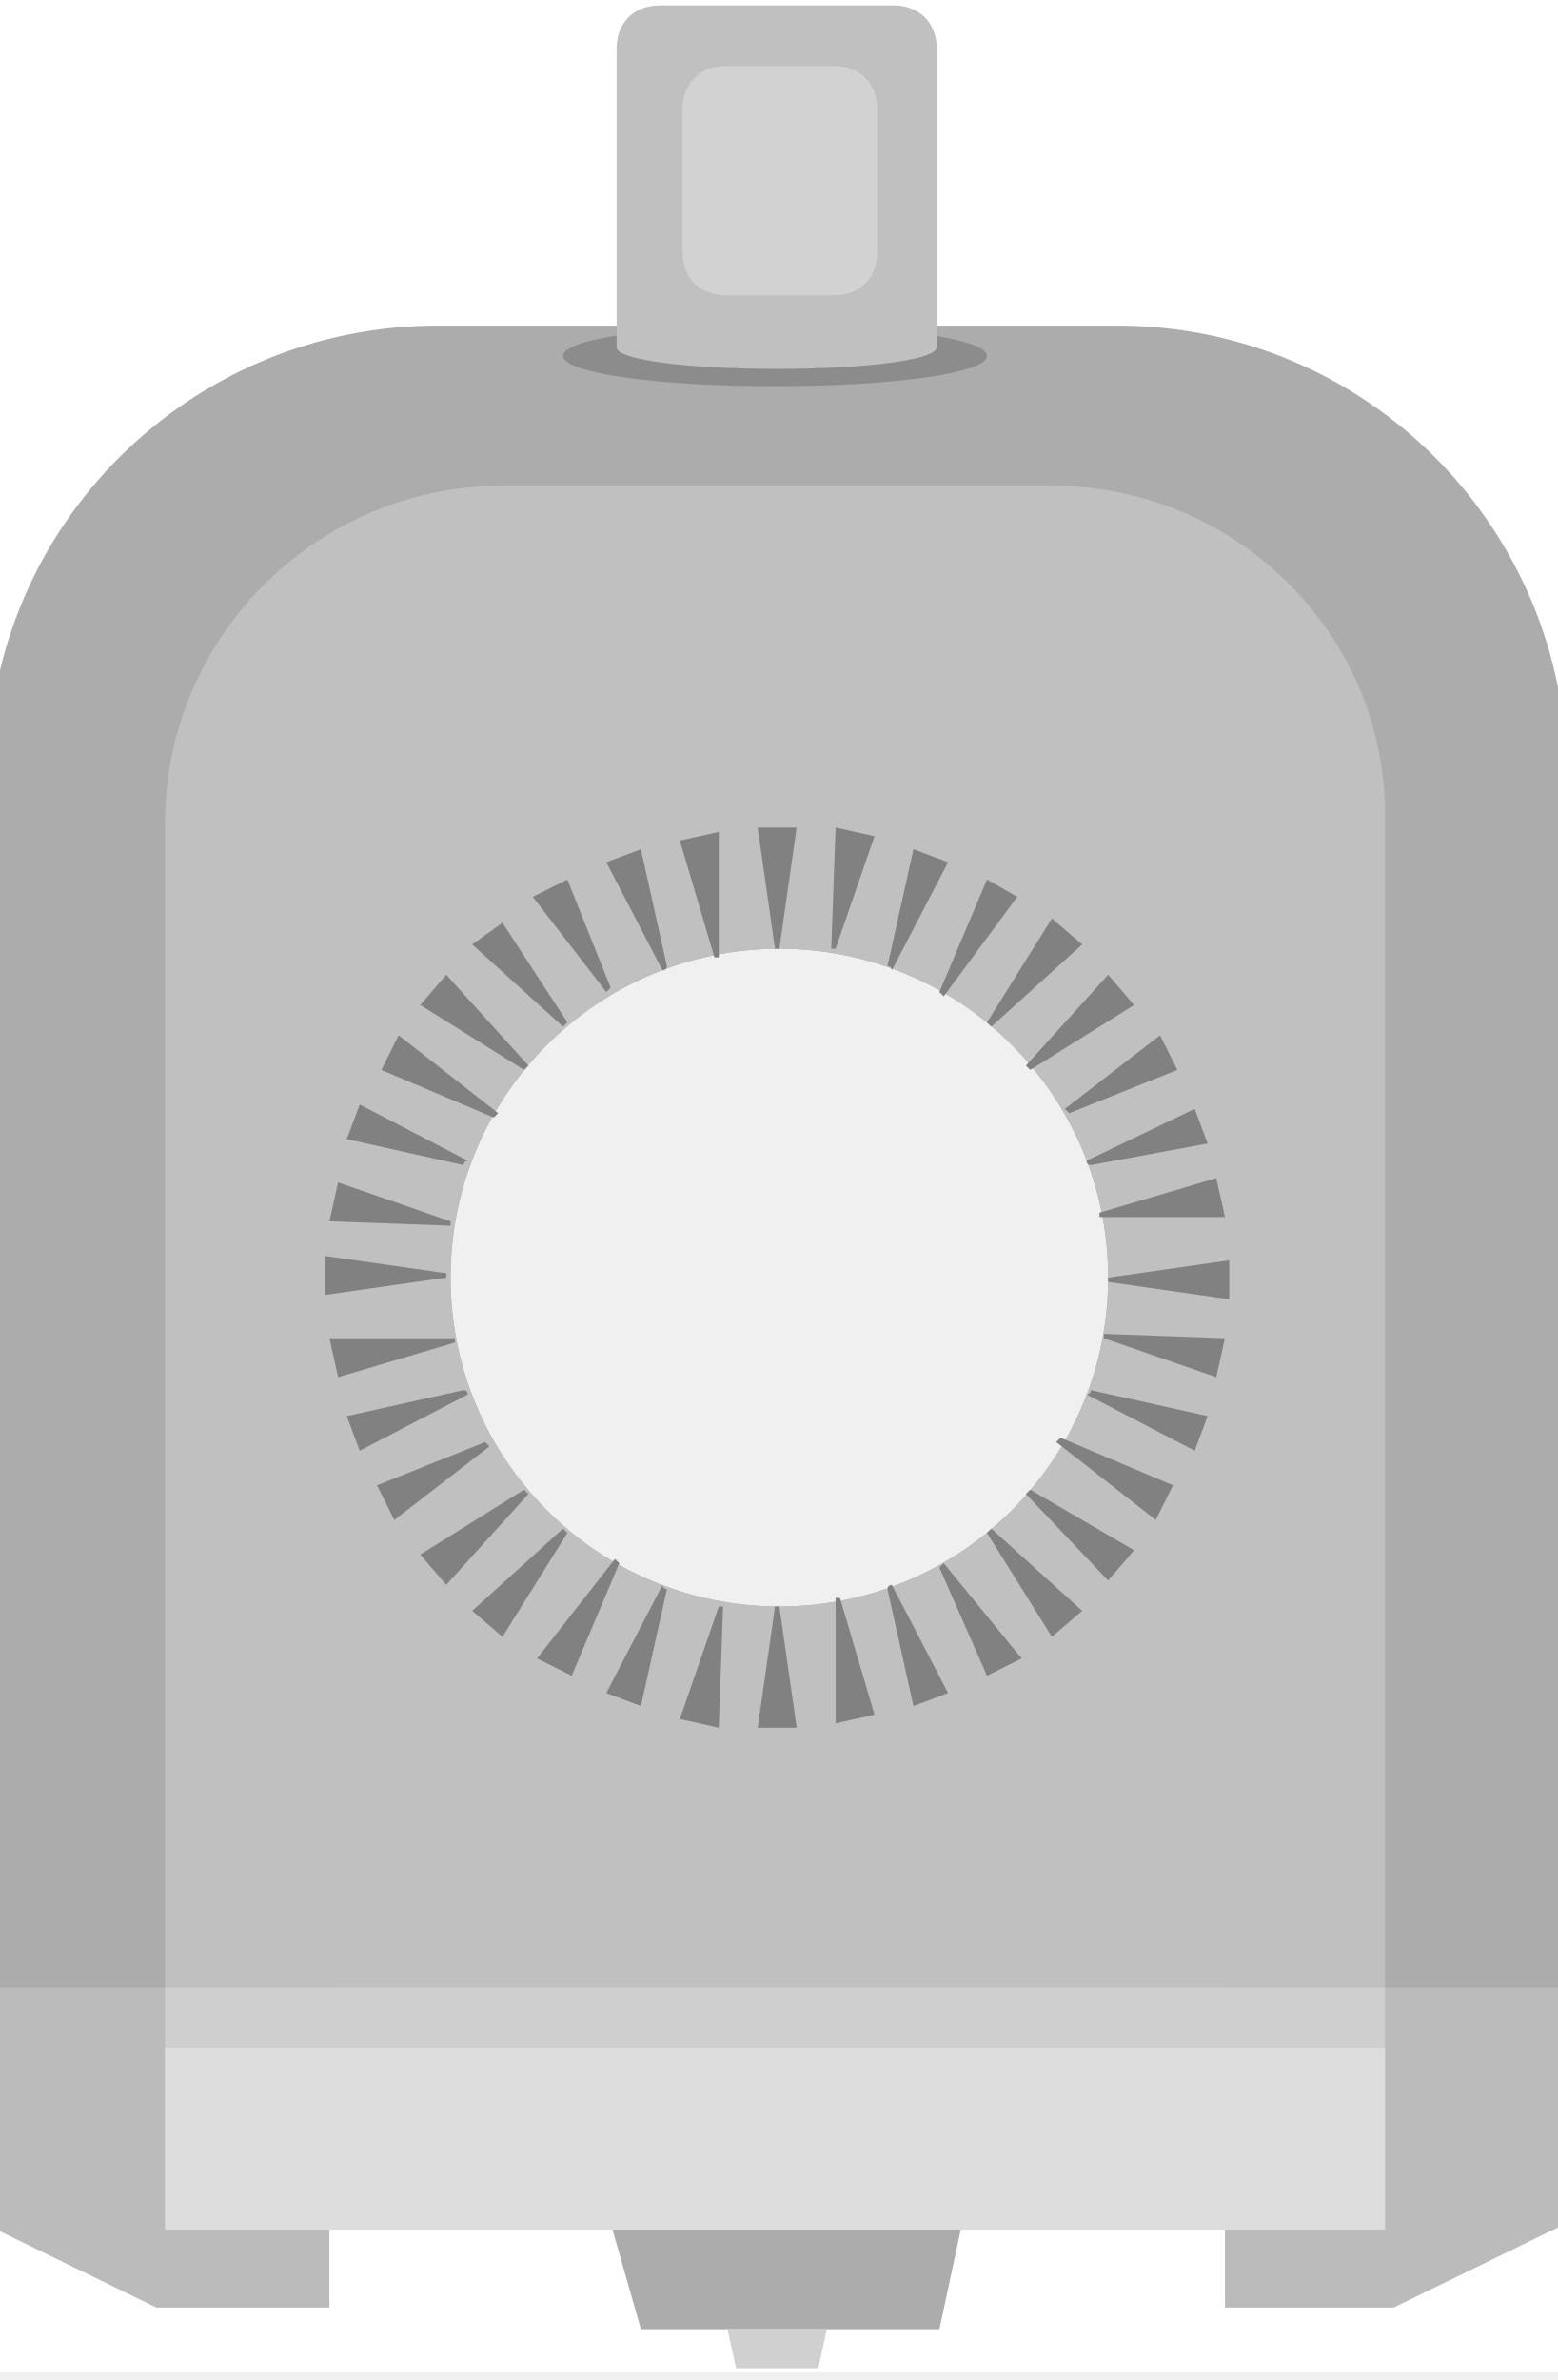
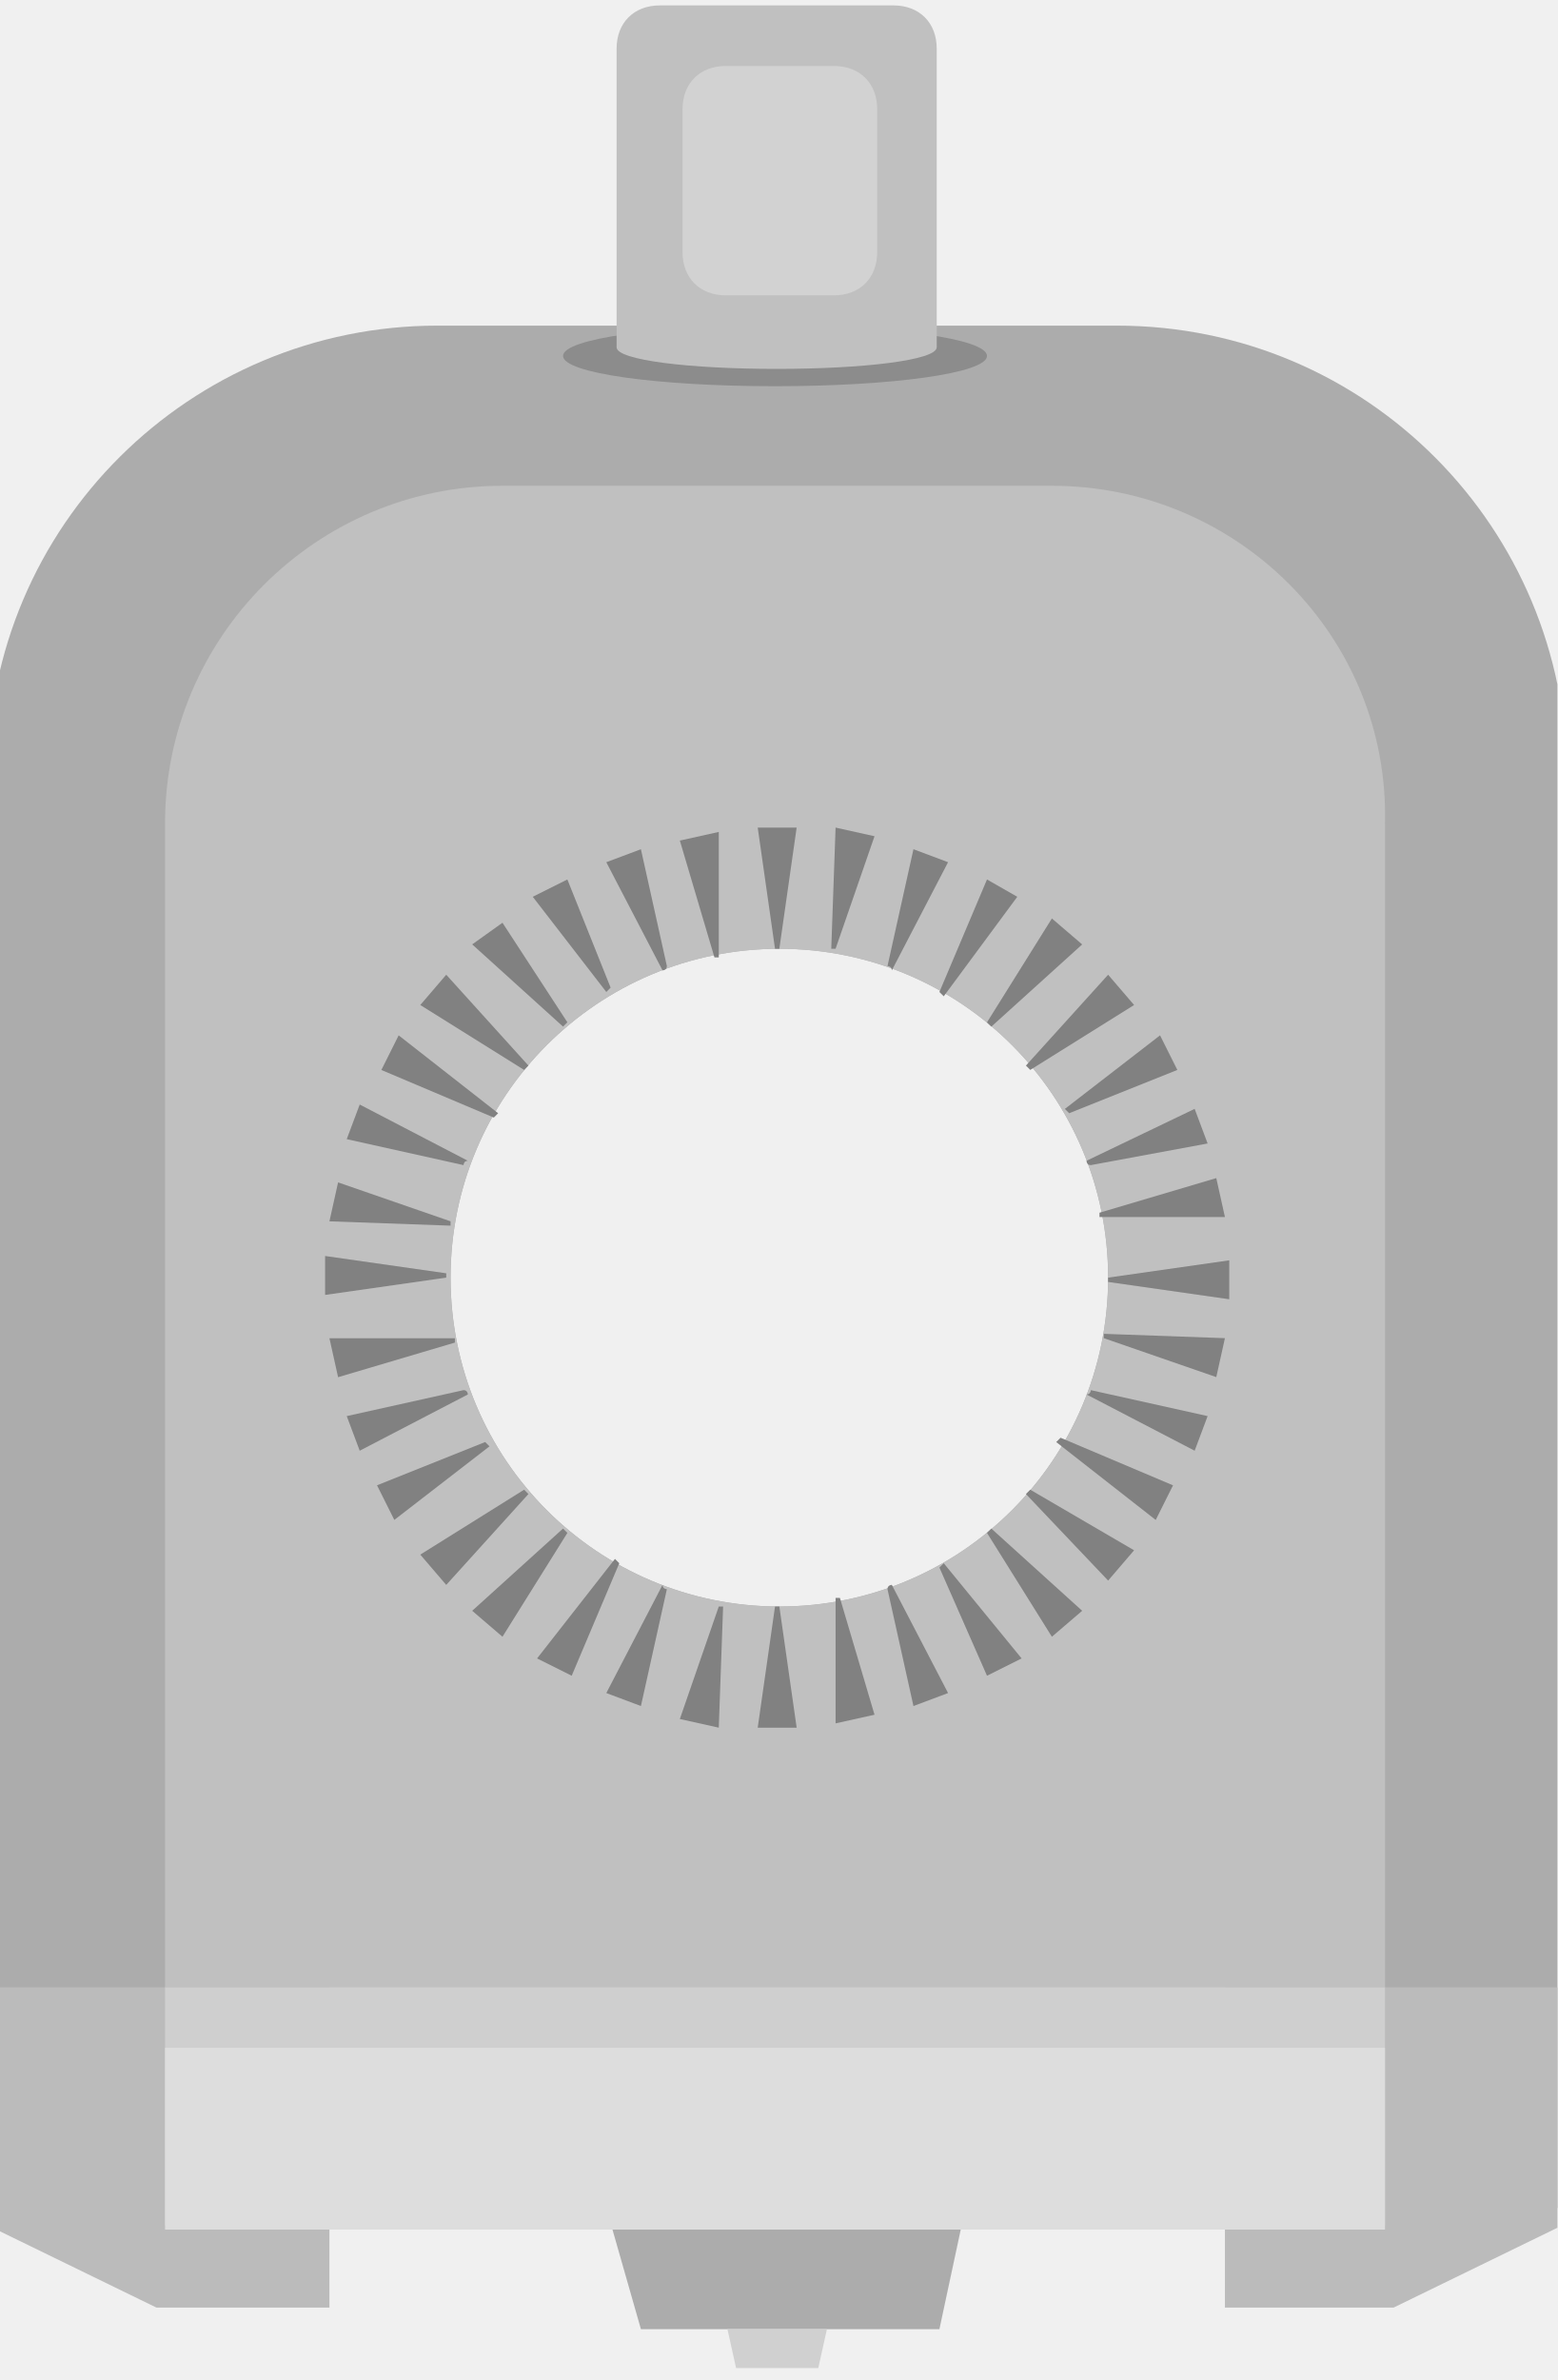
- <svg xmlns="http://www.w3.org/2000/svg" width="36" height="55" xml:space="preserve" version="1.1">
-   <g>
-     <path id="svg_1" fill="#FFFFFF" d="m-1.185,-0.175l0,55l38,0l0,-55l-38,0zm19.6,42.1c-6.8,0 -12.3,-5.5 -12.3,-12.3c0,-6.8 5.5,-12.3 12.3,-12.3c6.8,0 12.3,5.5 12.3,12.3c0,6.7 -5.5,12.3 -12.3,12.3z" class="st0" />
-     <path id="svg_2" fill="#ACACAC" d="m25.815,7.525l-15.7,0c-5.7,0 -10.4,4.6 -10.4,10.4l0,33.1l36.5,0l0,-33.1c0,-5.7 -4.6,-10.4 -10.4,-10.4zm-7.8,29.6c-4.2,0 -7.6,-3.4 -7.6,-7.6s3.4,-7.6 7.6,-7.6s7.6,3.4 7.6,7.6c0,4.2 -3.4,7.6 -7.6,7.6z" class="st1" />
-     <path id="svg_3" fill="#C0C0C0" d="m24.315,11.225l-12.7,0c-4.3,0 -7.8,3.5 -7.8,7.8l0,27.8l28.2,0l0,-27.8c0.1,-4.3 -3.4,-7.8 -7.7,-7.8zm-6.3,25.9c-4.2,0 -7.6,-3.4 -7.6,-7.6s3.4,-7.6 7.6,-7.6s7.6,3.4 7.6,7.6c0,4.2 -3.4,7.6 -7.6,7.6z" class="st2" />
-     <g id="svg_4">
-       <path id="svg_5" fill="#818181" d="m18.015,21.925l0.4,-2.8l-0.9,0l0.4,2.8c0,0 0,0 0.1,0l0,0z" class="st3" />
-       <path id="svg_6" fill="#818181" d="m16.615,19.225l-0.9,0.2l0.8,2.7l0.1,0l0,-2.9z" class="st3" />
-       <path id="svg_7" fill="#818181" d="m14.815,19.625l-0.8,0.3l1.3,2.5c0,0 0.1,0 0.1,-0.1l-0.6,-2.7z" class="st3" />
-       <path id="svg_8" fill="#818181" d="m13.115,20.325l-0.8,0.4l1.7,2.2l0.1,-0.1l-1,-2.5z" class="st3" />
-       <path id="svg_9" fill="#818181" d="m11.615,21.325l-0.7,0.5l2.1,1.9l0.1,-0.1l-1.5,-2.3z" class="st3" />
-       <path id="svg_10" fill="#818181" d="m10.315,22.525l-0.6,0.7l2.4,1.5l0.1,-0.1l-1.9,-2.1z" class="st3" />
-       <path id="svg_11" fill="#818181" d="m9.215,23.925l-0.4,0.8l2.6,1.1l0.1,-0.1l-2.3,-1.8z" class="st3" />
-       <path id="svg_12" fill="#818181" d="m8.315,25.525l-0.3,0.8l2.7,0.6c0,0 0,-0.1 0.1,-0.1l-2.5,-1.3z" class="st3" />
-       <path id="svg_13" fill="#818181" d="m7.815,27.325l-0.2,0.9l2.8,0.1l0,-0.1l-2.6,-0.9z" class="st3" />
-       <path id="svg_14" fill="#818181" d="m10.315,29.425l-2.8,-0.4l0,0.9l2.8,-0.4c0,0.1 0,0 0,-0.1c0,0.1 0,0.1 0,0z" class="st3" />
-       <path id="svg_15" fill="#818181" d="m7.615,30.925l0.2,0.9l2.7,-0.8l0,-0.1l-2.9,0z" class="st3" />
-       <path id="svg_16" fill="#818181" d="m8.015,32.725l0.3,0.8l2.5,-1.3c0,0 0,-0.1 -0.1,-0.1l-2.7,0.6z" class="st3" />
-       <path id="svg_17" fill="#818181" d="m8.715,34.325l0.4,0.8l2.2,-1.7l-0.1,-0.1l-2.5,1z" class="st3" />
-       <path id="svg_18" fill="#818181" d="m9.715,35.925l0.6,0.7l1.9,-2.1l-0.1,-0.1l-2.4,1.5z" class="st3" />
-       <path id="svg_19" fill="#818181" d="m10.915,37.225l0.7,0.6l1.5,-2.4l-0.1,-0.1l-2.1,1.9z" class="st3" />
-       <path id="svg_20" fill="#818181" d="m12.415,38.325l0.8,0.4l1.1,-2.6l-0.1,-0.1l-1.8,2.3z" class="st3" />
-       <path id="svg_21" fill="#818181" d="m14.015,39.125l0.8,0.3l0.6,-2.7c0,0 -0.1,0 -0.1,-0.1l-1.3,2.5z" class="st3" />
-       <path id="svg_22" fill="#818181" d="m15.715,39.725l0.9,0.2l0.1,-2.8l-0.1,0l-0.9,2.6z" class="st3" />
-       <path id="svg_23" fill="#818181" d="m17.915,37.125l-0.4,2.8l0.9,0l-0.4,-2.8c0,0 0,0 -0.1,0l0,0z" class="st3" />
-       <path id="svg_24" fill="#818181" d="m19.315,39.825l0.9,-0.2l-0.8,-2.7l-0.1,0l0,2.9z" class="st3" />
-       <path id="svg_25" fill="#818181" d="m21.115,39.425l0.8,-0.3l-1.3,-2.5c0,0 -0.1,0 -0.1,0.1l0.6,2.7z" class="st3" />
-       <path id="svg_26" fill="#818181" d="m22.815,38.725l0.8,-0.4l-1.8,-2.2l-0.1,0.1l1.1,2.5z" class="st3" />
-       <path id="svg_27" fill="#818181" d="m24.315,37.825l0.7,-0.6l-2.1,-1.9l-0.1,0.1l1.5,2.4z" class="st3" />
-       <path id="svg_28" fill="#818181" d="m25.615,36.525l0.6,-0.7l-2.4,-1.4l-0.1,0.1l1.9,2z" class="st3" />
-       <path id="svg_29" fill="#818181" d="m26.715,35.125l0.4,-0.8l-2.6,-1.1l-0.1,0.1l2.3,1.8z" class="st3" />
-       <path id="svg_30" fill="#818181" d="m27.615,33.525l0.3,-0.8l-2.7,-0.6c0,0 0,0.1 -0.1,0.1l2.5,1.3z" class="st3" />
-       <path id="svg_31" fill="#818181" d="m28.115,31.825l0.2,-0.9l-2.8,-0.1l0,0.1l2.6,0.9z" class="st3" />
-       <path id="svg_32" fill="#818181" d="m25.615,29.625l2.8,0.4l0,-0.9l-2.8,0.4c0,0 0,0 0,0.1c0,-0.1 0,0 0,0z" class="st3" />
-       <path id="svg_33" fill="#818181" d="m28.315,28.125l-0.2,-0.9l-2.7,0.8l0,0.1l2.9,0z" class="st3" />
-       <path id="svg_34" fill="#818181" d="m27.915,26.425l-0.3,-0.8l-2.5,1.2c0,0 0,0.1 0.1,0.1l2.7,-0.5z" class="st3" />
-       <path id="svg_35" fill="#818181" d="m27.215,24.725l-0.4,-0.8l-2.2,1.7l0.1,0.1l2.5,-1z" class="st3" />
-       <path id="svg_36" fill="#818181" d="m26.215,23.225l-0.6,-0.7l-1.9,2.1l0.1,0.1l2.4,-1.5z" class="st3" />
-       <path id="svg_37" fill="#818181" d="m25.015,21.825l-0.7,-0.6l-1.5,2.4l0.1,0.1l2.1,-1.9z" class="st3" />
-       <path id="svg_38" fill="#818181" d="m23.515,20.725l-0.7,-0.4l-1.1,2.6l0.1,0.1l1.7,-2.3z" class="st3" />
-       <path id="svg_39" fill="#818181" d="m21.915,19.925l-0.8,-0.3l-0.6,2.7c0,0 0.1,0 0.1,0.1l1.3,-2.5z" class="st3" />
-       <path id="svg_40" fill="#818181" d="m20.215,19.325l-0.9,-0.2l-0.1,2.8l0.1,0l0.9,-2.6z" class="st3" />
-     </g>
-     <path id="svg_41" fill="#ACACAC" d="m14.015,51.025l8.3,0l-0.6,2.8l-6.9,0l-0.8,-2.8z" class="st1" />
-     <path id="svg_42" fill="#D0D0D0" d="m16.815,53.825l2.3,0l-0.2,0.9l-1.9,0l-0.2,-0.9z" class="st4" />
-     <path id="svg_43" fill="#BBBBBB" d="m-0.285,45.925l7.9,0l0,7.4l-4,0l-3.9,-1.9c0,0 0,-5.5 0,-5.5z" class="st5" />
-     <path id="svg_44" fill="#BBBBBB" d="m36.215,45.925l-7.9,0l0,7.4l3.9,0l3.9,-1.9l0.1,-5.5l0,0z" class="st5" />
-     <path id="svg_45" fill="#CFCFCF" d="m3.815,45.925l28.2,0l0,5.5l-28.2,0l0,-5.5z" class="st6" />
-     <path id="svg_46" fill="#DDDDDD" d="m3.815,47.325l28.2,0l0,4.2l-28.2,0l0,-4.2z" class="st7" />
-     <path id="svg_47" fill="#8C8C8C" d="m22.815,8.225c0,0.4 -2.2,0.7 -4.9,0.7s-4.9,-0.3 -4.9,-0.7c0,-0.4 2.2,-0.7 4.9,-0.7s4.9,0.3 4.9,0.7z" class="st8" />
-     <path id="svg_48" fill="#C0C0C0" clip-rule="evenodd" fill-rule="evenodd" d="m15.253,0.125c-0.6,0 -1,0.4 -1,1l0,5.9c0,0.3 0,0.9 0,1c0,0.3 1.7,0.5 3.7,0.5s3.7,-0.2 3.7,-0.5c0,-0.1 0,-0.7 0,-1l0,-5.9c0,-0.6 -0.4,-1 -1,-1c0,0 -5.4,0 -5.4,0z" class="st9" />
-     <path id="svg_49" fill="#D2D2D2" d="m15.777,2.525c0,-0.6 0.4,-1 1,-1l2.5,0c0.6,0 1,0.4 1,1l0,3.3c0,0.6 -0.4,1 -1,1l-2.5,0c-0.6,0 -1,-0.4 -1,-1l0,-3.3z" class="st10" />
-     <path id="svg_50" d="m-11.109,16.062l0.569,0l0.176,-0.541l0.176,0.541l0.569,0l-0.46,0.334l0.176,0.541l-0.46,-0.334l-0.46,0.334l0.176,-0.541l-0.46,-0.334z" fill="#D2D2D2" />
+ <svg xmlns="http://www.w3.org/2000/svg" width="36" height="55" viewBox="0 0 36 55" fill="none">
+   <g clip-path="url(#clip0_207_1489)">
+     <path d="M25.815 7.525H10.115C4.415 7.525 -0.285 12.125 -0.285 17.925V51.025H36.215V17.925C36.215 12.225 31.615 7.525 25.815 7.525V7.525ZM18.015 37.125C13.815 37.125 10.415 33.725 10.415 29.525C10.415 25.325 13.815 21.925 18.015 21.925C22.215 21.925 25.615 25.325 25.615 29.525C25.615 33.725 22.215 37.125 18.015 37.125V37.125Z" fill="#ACACAC" />
+     <path d="M24.315 11.226H11.615C7.315 11.226 3.815 14.726 3.815 19.026V46.826H32.015V19.026C32.115 14.726 28.615 11.226 24.315 11.226V11.226ZM18.015 37.126C13.815 37.126 10.415 33.726 10.415 29.526C10.415 25.326 13.815 21.926 18.015 21.926C22.215 21.926 25.615 25.326 25.615 29.526C25.615 33.726 22.215 37.126 18.015 37.126V37.126Z" fill="#C0C0C0" />
+     <path d="M18.015 21.925L18.415 19.125H17.515L17.915 21.925C17.915 21.925 17.915 21.925 18.015 21.925Z" fill="#818181" />
+     <path d="M16.615 19.225L15.715 19.425L16.515 22.125H16.615V19.225Z" fill="#818181" />
+     <path d="M14.815 19.625L14.015 19.925L15.315 22.425C15.315 22.425 15.415 22.425 15.415 22.325L14.815 19.625Z" fill="#818181" />
+     <path d="M13.115 20.324L12.315 20.724L14.015 22.924L14.115 22.824L13.115 20.324V20.324Z" fill="#818181" />
+     <path d="M11.615 21.324L10.915 21.824L13.015 23.724L13.115 23.624L11.615 21.324V21.324Z" fill="#818181" />
+     <path d="M10.315 22.525L9.715 23.225L12.115 24.725L12.215 24.625L10.315 22.525V22.525Z" fill="#818181" />
+     <path d="M9.215 23.926L8.815 24.726L11.415 25.826L11.515 25.726L9.215 23.926Z" fill="#818181" />
+     <path d="M8.315 25.525L8.015 26.325L10.715 26.925C10.715 26.925 10.715 26.825 10.815 26.825L8.315 25.525Z" fill="#818181" />
+     <path d="M7.815 27.324L7.615 28.224L10.415 28.324V28.224L7.815 27.324Z" fill="#818181" />
+     <path d="M10.315 29.425L7.515 29.025V29.925L10.315 29.525C10.315 29.625 10.315 29.525 10.315 29.425C10.315 29.525 10.315 29.525 10.315 29.425Z" fill="#818181" />
+     <path d="M7.615 30.926L7.815 31.826L10.515 31.026V30.926H7.615V30.926Z" fill="#818181" />
+     <path d="M8.015 32.725L8.315 33.525L10.815 32.225C10.815 32.225 10.815 32.125 10.715 32.125L8.015 32.725V32.725Z" fill="#818181" />
+     <path d="M8.715 34.324L9.115 35.124L11.315 33.424L11.215 33.324L8.715 34.324V34.324Z" fill="#818181" />
+     <path d="M9.715 35.926L10.315 36.626L12.215 34.526L12.115 34.426L9.715 35.926Z" fill="#818181" />
+     <path d="M10.915 37.224L11.615 37.824L13.115 35.424L13.015 35.324L10.915 37.224Z" fill="#818181" />
+     <path d="M12.415 38.325L13.215 38.725L14.315 36.125L14.215 36.025L12.415 38.325V38.325Z" fill="#818181" />
+     <path d="M14.015 39.125L14.815 39.425L15.415 36.725C15.415 36.725 15.315 36.725 15.315 36.625L14.015 39.125V39.125Z" fill="#818181" />
+     <path d="M15.715 39.725L16.615 39.925L16.715 37.125H16.615L15.715 39.725V39.725Z" fill="#818181" />
+     <path d="M17.915 37.125L17.515 39.925H18.415L18.015 37.125C18.015 37.125 18.015 37.125 17.915 37.125Z" fill="#818181" />
+     <path d="M19.315 39.826L20.215 39.626L19.415 36.926H19.315V39.826V39.826Z" fill="#818181" />
+     <path d="M21.115 39.425L21.915 39.125L20.615 36.625C20.615 36.625 20.515 36.625 20.515 36.725L21.115 39.425V39.425Z" fill="#818181" />
+     <path d="M22.815 38.725L23.615 38.325L21.815 36.125L21.715 36.225L22.815 38.725Z" fill="#818181" />
+     <path d="M24.315 37.824L25.015 37.224L22.915 35.324L22.815 35.424L24.315 37.824V37.824Z" fill="#818181" />
+     <path d="M25.615 36.526L26.215 35.826L23.815 34.426L23.715 34.526L25.615 36.526Z" fill="#818181" />
+     <path d="M26.715 35.125L27.115 34.325L24.515 33.225L24.415 33.325L26.715 35.125V35.125Z" fill="#818181" />
+     <path d="M27.615 33.525L27.915 32.725L25.215 32.125C25.215 32.125 25.215 32.225 25.115 32.225L27.615 33.525Z" fill="#818181" />
+     <path d="M28.115 31.824L28.315 30.924L25.515 30.824V30.924L28.115 31.824Z" fill="#818181" />
+     <path d="M25.615 29.625L28.415 30.025V29.125L25.615 29.525C25.615 29.525 25.615 29.525 25.615 29.625C25.615 29.625 25.615 29.525 25.615 29.625Z" fill="#818181" />
+     <path d="M28.315 28.125L28.115 27.225L25.415 28.025V28.125H28.315V28.125Z" fill="#818181" />
+     <path d="M27.915 26.425L27.615 25.625L25.115 26.825C25.115 26.825 25.115 26.925 25.215 26.925L27.915 26.425Z" fill="#818181" />
+     <path d="M27.215 24.726L26.815 23.926L24.615 25.626L24.715 25.726L27.215 24.726V24.726Z" fill="#818181" />
+     <path d="M26.215 23.225L25.615 22.525L23.715 24.625L23.815 24.725L26.215 23.225V23.225Z" fill="#818181" />
+     <path d="M25.015 21.825L24.315 21.225L22.815 23.625L22.915 23.725L25.015 21.825V21.825Z" fill="#818181" />
+     <path d="M23.515 20.724L22.815 20.324L21.715 22.924L21.815 23.024L23.515 20.724V20.724Z" fill="#818181" />
+     <path d="M21.915 19.925L21.115 19.625L20.515 22.325C20.515 22.325 20.615 22.325 20.615 22.425L21.915 19.925Z" fill="#818181" />
+     <path d="M20.215 19.325L19.315 19.125L19.215 21.925H19.315L20.215 19.325Z" fill="#818181" />
+     <path d="M14.015 51.025H22.315L21.715 53.825H14.815L14.015 51.025V51.025Z" fill="#ACACAC" />
+     <path d="M16.815 53.824H19.115L18.915 54.724H17.015L16.815 53.824V53.824Z" fill="#D0D0D0" />
+     <path d="M-0.285 45.926H7.615V53.326H3.615L-0.285 51.426V45.926V45.926Z" fill="#BBBBBB" />
+     <path d="M36.215 45.926H28.315V53.326H32.215L36.115 51.426L36.215 45.926Z" fill="#BBBBBB" />
+     <path d="M3.815 45.926H32.015V51.426H3.815V45.926V45.926Z" fill="#CFCFCF" />
+     <path d="M3.815 47.324H32.015V51.524H3.815V47.324V47.324Z" fill="#DDDDDD" />
+     <path d="M22.815 8.225C22.815 8.625 20.615 8.925 17.915 8.925C15.215 8.925 13.015 8.625 13.015 8.225C13.015 7.825 15.215 7.525 17.915 7.525C20.615 7.525 22.815 7.825 22.815 8.225Z" fill="#8C8C8C" />
+     <path fill-rule="evenodd" clip-rule="evenodd" d="M15.253 0.125C14.653 0.125 14.253 0.525 14.253 1.125V7.025C14.253 7.325 14.253 7.925 14.253 8.025C14.253 8.325 15.953 8.525 17.953 8.525C19.953 8.525 21.653 8.325 21.653 8.025C21.653 7.925 21.653 7.325 21.653 7.025V1.125C21.653 0.525 21.253 0.125 20.653 0.125H15.253V0.125Z" fill="#C0C0C0" />
+     <path d="M15.777 2.525C15.777 1.925 16.177 1.525 16.777 1.525H19.277C19.877 1.525 20.277 1.925 20.277 2.525V5.825C20.277 6.425 19.877 6.825 19.277 6.825H16.777C16.177 6.825 15.777 6.425 15.777 5.825V2.525V2.525Z" fill="#D2D2D2" />
  </g>
+   <defs>
+     <clipPath id="clip0_207_1489">
+       <rect width="36" height="55" fill="white" />
+     </clipPath>
+   </defs>
</svg>
